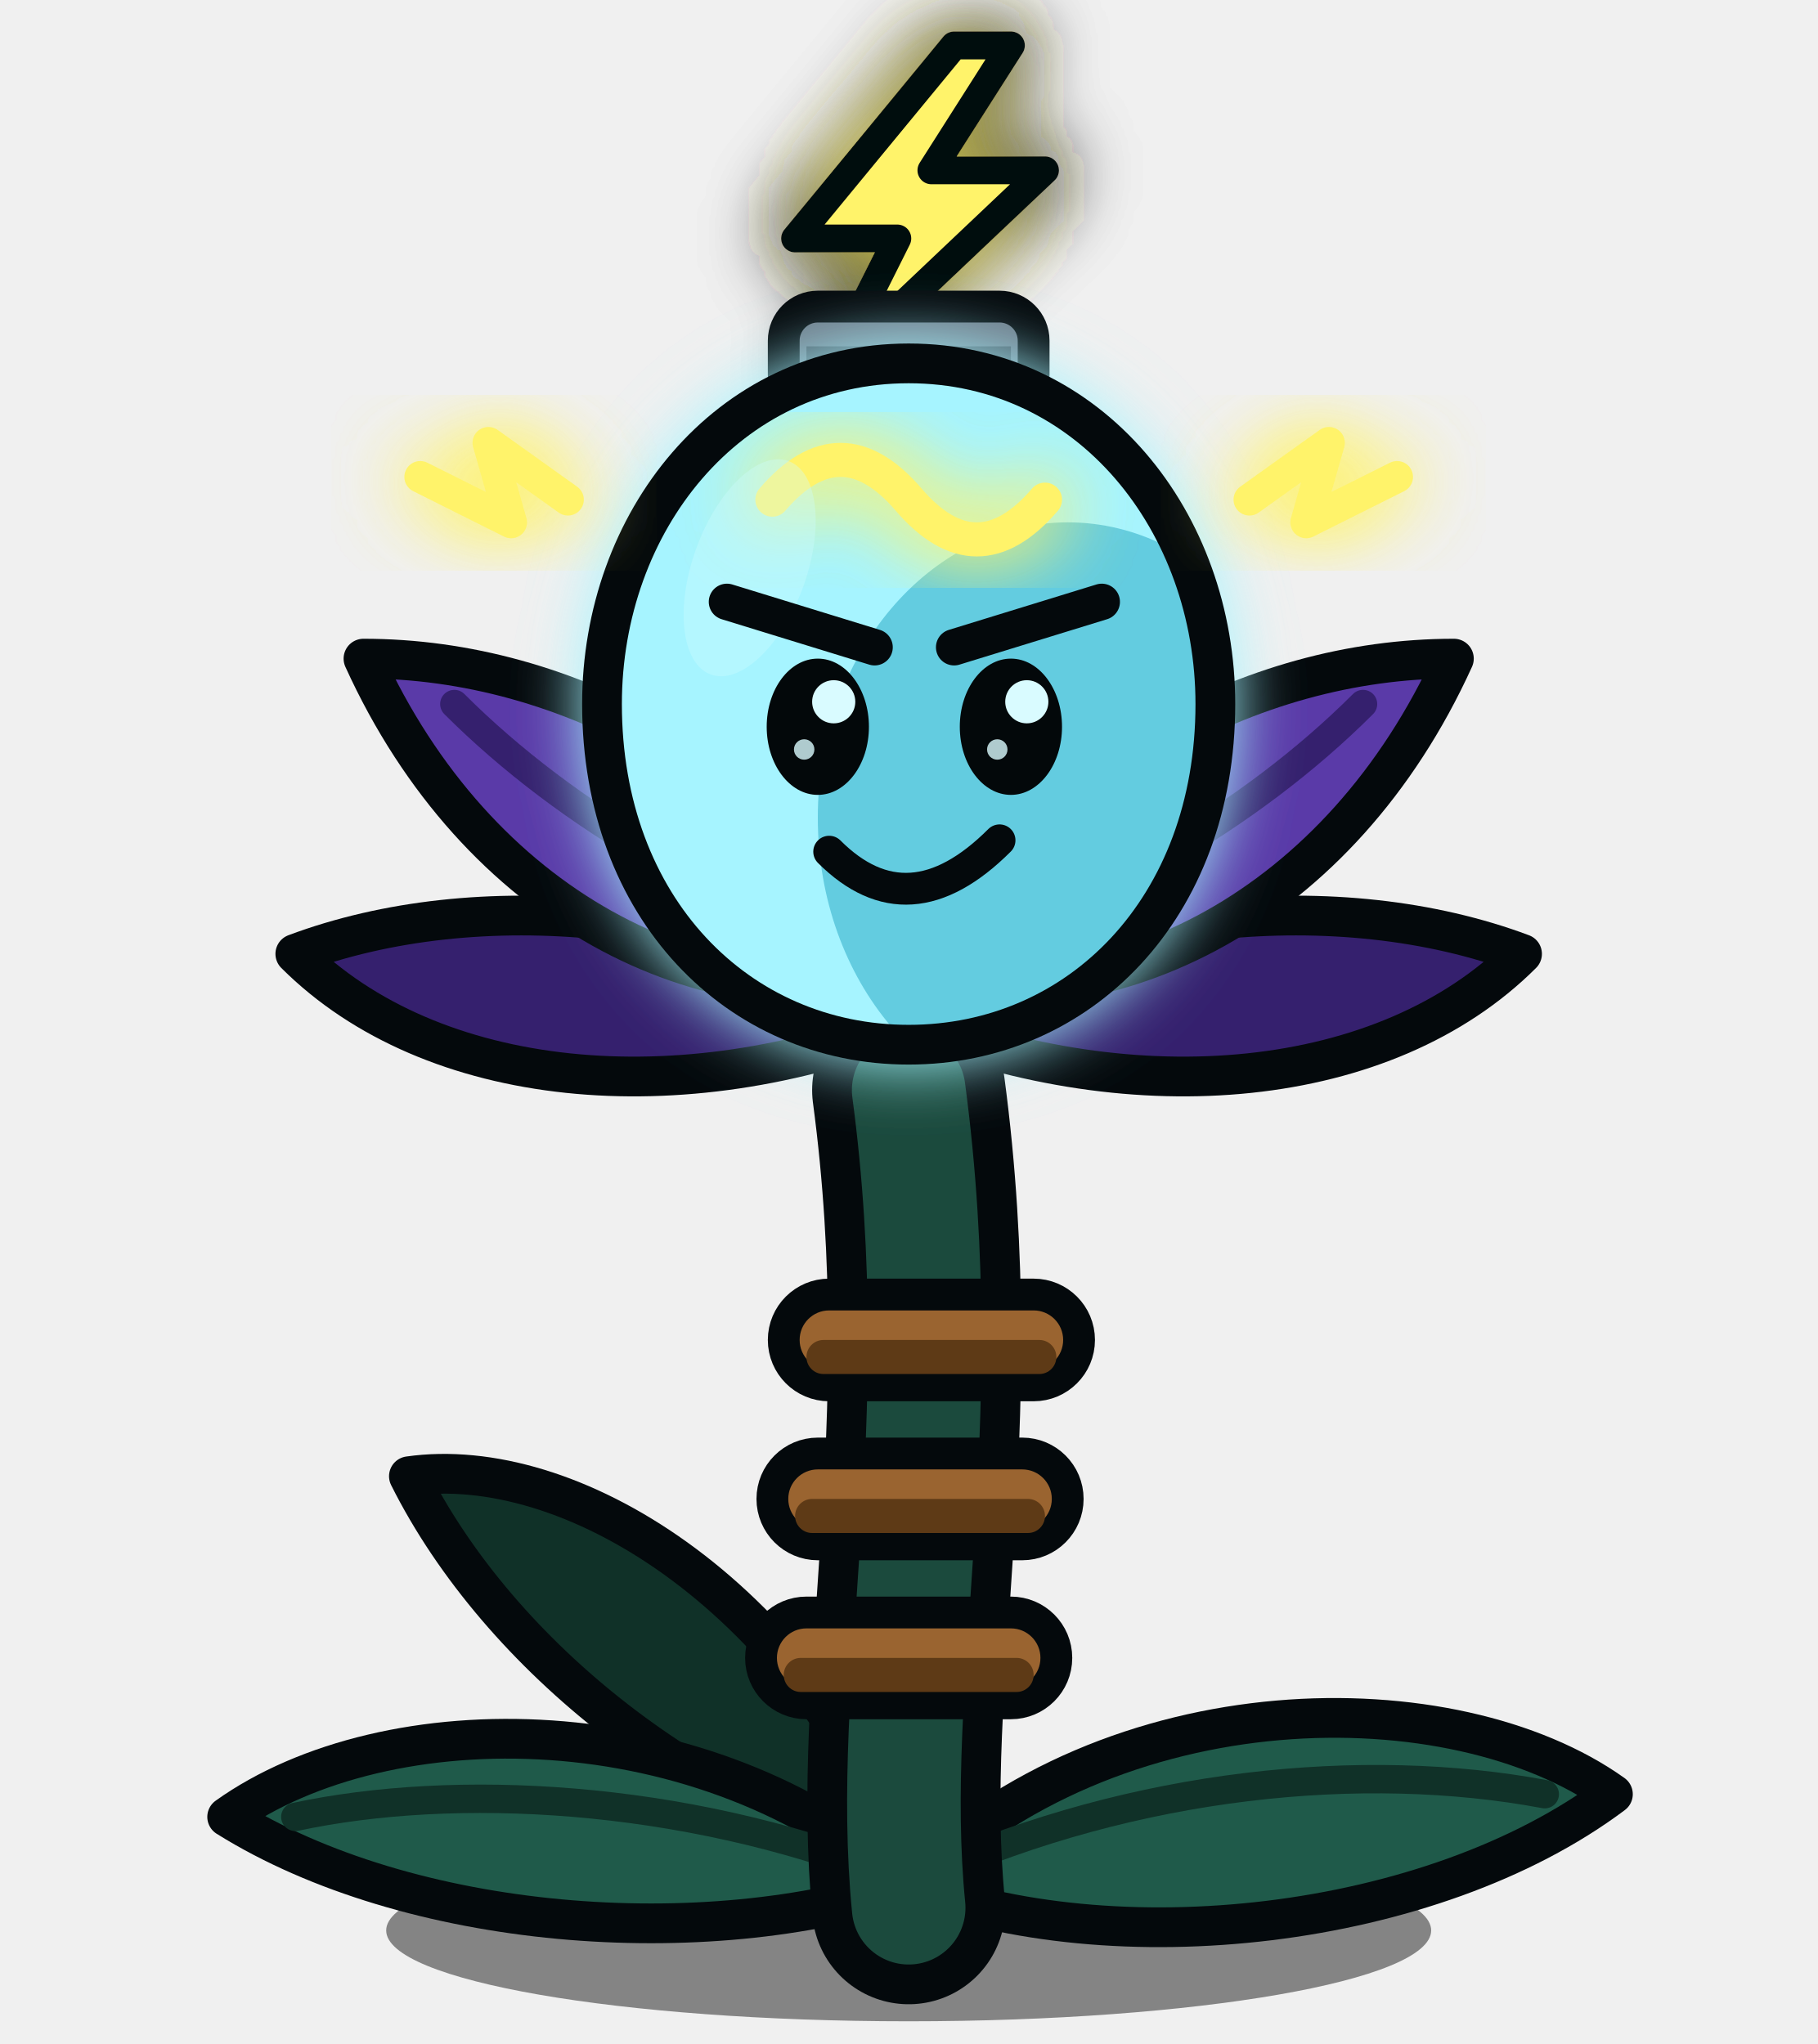
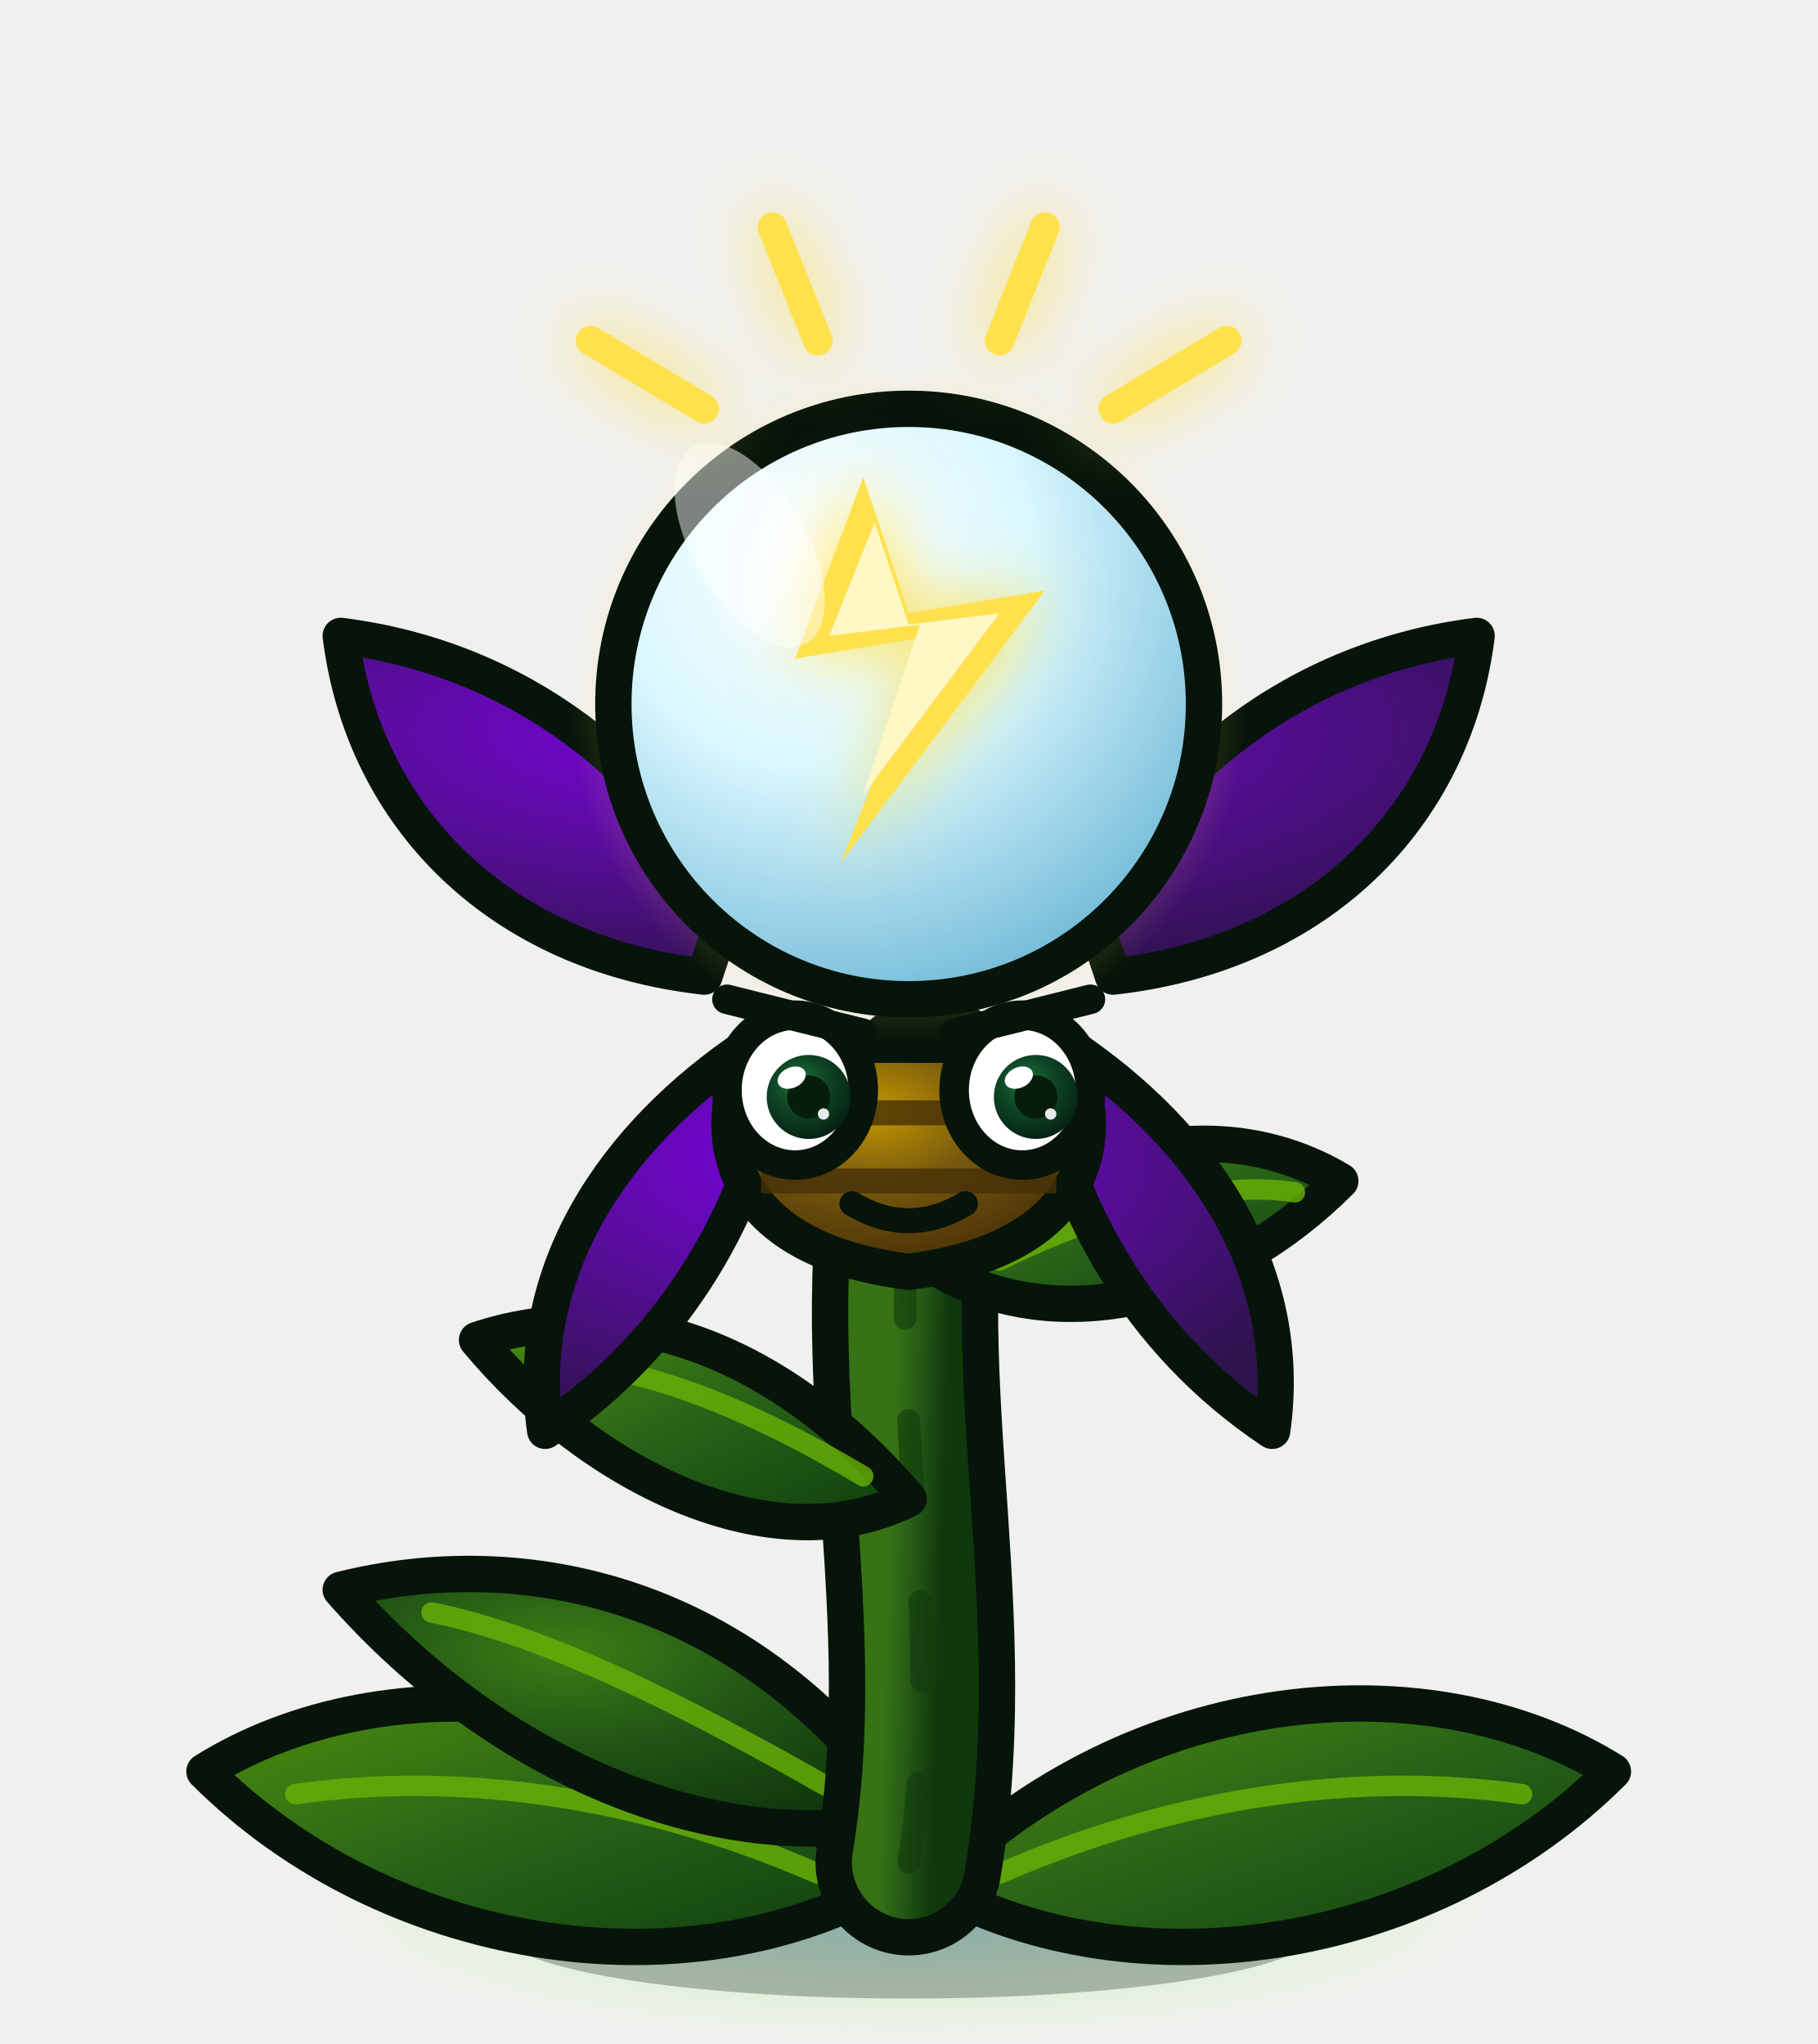
<svg xmlns="http://www.w3.org/2000/svg" viewBox="0 0 160 180" width="160" height="180">
  <defs>
-     <filter id="soft" x="-30%" y="-30%" width="160%" height="160%">
-       <feGaussianBlur stdDeviation="3.2" />
-     </filter>
-     <filter id="glow" x="-60%" y="-60%" width="220%" height="220%">
-       <feGaussianBlur stdDeviation="3.4" result="b" />
+     <radialGradient id="gChao" cx="50%" cy="50%" r="50%">
+       <stop offset="0" stop-color="#7fe0ff" stop-opacity="0.55" />
+       <stop offset="1" stop-color="#b8ff5a" stop-opacity="0" />
+     </radialGradient>
+     <filter id="glow" x="-50%" y="-50%" width="200%" height="200%">
+       <feGaussianBlur stdDeviation="3" result="b" />
      <feMerge>
-         <feMergeNode in="b" />
        <feMergeNode in="b" />
        <feMergeNode in="SourceGraphic" />
      </feMerge>
    </filter>
-     <clipPath id="cRim">
-       <polygon points="0,0 160,0 0,180" />
-     </clipPath>
-     <clipPath id="cBulb">
-       <path d="M80,32 C96,32 107,46 107,62 C107,80 95,92 80,92 C65,92 53,80 53,62 C53,46 64,32 80,32 Z" />
-     </clipPath>
+     <radialGradient id="gV" cx="38%" cy="28%" r="76%">
+       <stop offset="0" stop-color="#64a105" />
+       <stop offset="0.45" stop-color="#377215" />
+       <stop offset="1" stop-color="#144810" />
+     </radialGradient>
+     <radialGradient id="gE" cx="40%" cy="30%" r="75%">
+       <stop offset="0" stop-color="#3c7d15" />
+       <stop offset="0.45" stop-color="#235815" />
+       <stop offset="1" stop-color="#0f380c" />
+     </radialGradient>
+     <linearGradient id="gF" x1="0" y1="0" x2="1" y2="1">
+       <stop offset="0" stop-color="#4c8e0d" />
+       <stop offset="0.5" stop-color="#286217" />
+       <stop offset="1" stop-color="#0d3e0e" />
+     </linearGradient>
+     <linearGradient id="gC" x1="0" y1="0" x2="1" y2="1">
+       <stop offset="0" stop-color="#377215" />
+       <stop offset="0.5" stop-color="#235815" />
+       <stop offset="1" stop-color="#0f380c" />
+     </linearGradient>
+     <radialGradient id="gIris" cx="40%" cy="35%" r="70%">
+       <stop offset="0" stop-color="#1e7b37" />
+       <stop offset="0.45" stop-color="#0e4626" />
+       <stop offset="1" stop-color="#052012" />
+     </radialGradient>
+     <radialGradient id="gRx" cx="38%" cy="28%" r="76%">
+       <stop offset="0" stop-color="#7b00e3" />
+       <stop offset="0.45" stop-color="#5c0ca1" />
+       <stop offset="1" stop-color="#2f134f" />
+     </radialGradient>
+     <radialGradient id="gVd" cx="35%" cy="25%" r="80%">
+       <stop offset="0" stop-color="#ffffff" />
+       <stop offset="0.45" stop-color="#d9f7ff" />
+       <stop offset="1" stop-color="#6fb8d6" />
+     </radialGradient>
+     <radialGradient id="gCb" cx="40%" cy="30%" r="70%">
+       <stop offset="0" stop-color="#c49800" />
+       <stop offset="0.45" stop-color="#77580e" />
+       <stop offset="1" stop-color="#463006" />
+     </radialGradient>
+     <radialGradient id="gL" cx="50%" cy="50%" r="50%">
+       <stop offset="0" stop-color="#fff8c4" />
+       <stop offset="0.55" stop-color="#ffe14d" />
+       <stop offset="1" stop-color="#ffe14d" stop-opacity="0" />
+     </radialGradient>
  </defs>
-   <ellipse cx="80" cy="170" rx="46" ry="8" fill="rgba(0,0,0,0.45)" />
-   <path d="M80,164 C70,140 50,128 36,130 C44,146 62,160 80,164 Z" fill="#103128" stroke="#04090c" stroke-width="3.5" stroke-linejoin="round" />
-   <path d="M80,166 C62,150 34,150 20,160 C36,170 62,172 80,166 Z" fill="#1f5a4a" stroke="#04090c" stroke-width="3.5" stroke-linejoin="round" />
-   <path d="M78,165 C60,158 40,157 26,160" fill="none" stroke="#103128" stroke-width="2.5" stroke-linecap="round" />
-   <path d="M80,166 C98,148 128,148 142,158 C126,170 98,173 80,166 Z" fill="#1f5a4a" stroke="#04090c" stroke-width="3.5" stroke-linejoin="round" />
-   <path d="M82,165 C100,157 120,155 136,158" fill="none" stroke="#103128" stroke-width="2.5" stroke-linecap="round" />
-   <path d="M80,168 C78,148 84,126 80,96" fill="none" stroke="#04090c" stroke-width="17.0" stroke-linecap="round" stroke-linejoin="round" />
-   <path d="M80,168 C78,148 84,126 80,96" fill="none" stroke="#1b4a3d" stroke-width="10" stroke-linecap="round" stroke-linejoin="round" />
-   <rect x="67" y="142" width="26" height="8" rx="4" fill="#9a6430" stroke="#04090c" stroke-width="2.8" />
-   <rect x="69" y="146" width="22" height="3" rx="1.5" fill="#5e3a16" />
-   <rect x="68" y="128" width="26" height="8" rx="4" fill="#9a6430" stroke="#04090c" stroke-width="2.8" />
-   <rect x="70" y="132" width="22" height="3" rx="1.5" fill="#5e3a16" />
-   <rect x="69" y="114" width="26" height="8" rx="4" fill="#9a6430" stroke="#04090c" stroke-width="2.8" />
-   <rect x="71" y="118" width="22" height="3" rx="1.5" fill="#5e3a16" />
-   <path d="M80,90 C60,98 38,96 26,84 C42,78 64,80 80,90 Z" fill="#35206e" stroke="#04090c" stroke-width="3.5" stroke-linejoin="round" />
-   <path d="M80,90 C100,98 122,96 134,84 C118,78 96,80 80,90 Z" fill="#35206e" stroke="#04090c" stroke-width="3.5" stroke-linejoin="round" />
-   <path d="M80,86 C62,90 42,80 32,58 C50,58 68,68 80,86 Z" fill="#5a3aa8" stroke="#04090c" stroke-width="3.5" stroke-linejoin="round" />
-   <path d="M78,84 C64,80 50,72 40,62" fill="none" stroke="#35206e" stroke-width="2.5" stroke-linecap="round" />
-   <path d="M80,86 C98,90 118,80 128,58 C110,58 92,68 80,86 Z" fill="#5a3aa8" stroke="#04090c" stroke-width="3.5" stroke-linejoin="round" />
-   <path d="M82,84 C96,80 110,72 120,62" fill="none" stroke="#35206e" stroke-width="2.5" stroke-linecap="round" />
-   <polygon points="84,4 70,21 79,21 73,33 92,15 82,15 89,4" fill="#fff36b" stroke="#04090c" stroke-width="2.45" stroke-linejoin="round" filter="url(#glow)" />
-   <rect x="69" y="27" width="22" height="9" rx="3" fill="#6f7b88" stroke="#04090c" stroke-width="2.8" />
-   <path d="M71,31.5 L89,31.5" stroke="#47515c" stroke-width="2" />
-   <path d="M80,32 C96,32 107,46 107,62 C107,80 95,92 80,92 C65,92 53,80 53,62 C53,46 64,32 80,32 Z" fill="#a6f4ff" filter="url(#glow)" />
-   <g clip-path="url(#cBulb)">
-     <ellipse cx="94" cy="72" rx="22" ry="26" fill="#4cbfd6" opacity="0.75" />
-     <path d="M68,44 Q74,37 80,44 Q86,51 92,44" fill="none" stroke="#fff36b" stroke-width="3" stroke-linecap="round" filter="url(#glow)" />
-     <ellipse cx="66" cy="50" rx="5" ry="10" transform="rotate(20 66 50)" fill="#cffcff" opacity="0.35" />
-   </g>
-   <path d="M80,32 C96,32 107,46 107,62 C107,80 95,92 80,92 C65,92 53,80 53,62 C53,46 64,32 80,32 Z" fill="none" stroke="#04090c" stroke-width="3.5" />
-   <ellipse cx="72" cy="64" rx="4.5" ry="6" fill="#03080a" />
-   <circle cx="73.4" cy="61.8" r="1.9" fill="#d9fbff" />
-   <circle cx="70.8" cy="66" r="0.9" fill="#d9fbff" opacity="0.8" />
-   <ellipse cx="89" cy="64" rx="4.5" ry="6" fill="#03080a" />
-   <circle cx="90.4" cy="61.8" r="1.9" fill="#d9fbff" />
-   <circle cx="87.8" cy="66" r="0.9" fill="#d9fbff" opacity="0.8" />
-   <path d="M64,53 L77,57 M97,53 L84,57" stroke="#04090c" stroke-width="3.2" stroke-linecap="round" />
-   <path d="M73,75 Q80,82 88,74" fill="none" stroke="#04090c" stroke-width="2.8" stroke-linecap="round" />
-   <path d="M110,44 l7,-5 l-2,7 l8,-4" fill="none" stroke="#fff36b" stroke-width="2.8" stroke-linecap="round" stroke-linejoin="round" filter="url(#glow)" />
-   <path d="M50,44 l-7,-5 l2,7 l-8,-4" fill="none" stroke="#fff36b" stroke-width="2.8" stroke-linecap="round" stroke-linejoin="round" filter="url(#glow)" />
+   <ellipse cx="80" cy="168" rx="52" ry="12" fill="url(#gChao)" />
+   <ellipse cx="80" cy="170" rx="36" ry="6" fill="#06140a" opacity="0.28" />
+   <path d="M78,166 C60,148 34,146 18,156 C34,172 60,176 78,166 Z" fill="url(#gF)" stroke="#06140a" stroke-width="3.2" stroke-linejoin="round" />
+   <path d="M72,165 C56,158 40,156 26,158" fill="none" stroke="#69b206" stroke-width="1.8" stroke-linecap="round" opacity="0.8" />
+   <path d="M82,166 C100,148 126,146 142,156 C126,172 100,176 82,166 Z" fill="url(#gF)" stroke="#06140a" stroke-width="3.2" stroke-linejoin="round" />
+   <path d="M88,165 C104,158 120,156 134,158" fill="none" stroke="#69b206" stroke-width="1.8" stroke-linecap="round" opacity="0.8" />
+   <path d="M80,160 C66,140 46,136 30,140 C44,156 64,164 80,160 Z" fill="url(#gE)" stroke="#06140a" stroke-width="3.2" stroke-linejoin="round" />
+   <path d="M74,158 C60,150 48,144 38,142" fill="none" stroke="#69b206" stroke-width="1.8" stroke-linecap="round" opacity="0.8" />
+   <path d="M80,164 C84,140 76,118 82,96" fill="none" stroke="#06140a" stroke-width="16.4" stroke-linecap="round" stroke-linejoin="round" />
+   <path d="M80,164 C84,140 76,118 82,96" fill="none" stroke="url(#gC)" stroke-width="10" stroke-linecap="round" stroke-linejoin="round" />
+   <path d="M80,164 C84,140 76,118 82,96" fill="none" stroke="#0f380c" stroke-width="2" stroke-linecap="round" stroke-dasharray="7 9" opacity="0.6" />
+   <path d="M80,132 C68,118 54,114 42,118 C52,130 68,138 80,132 Z" fill="url(#gF)" stroke="#06140a" stroke-width="3.2" stroke-linejoin="round" />
+   <path d="M76,130 C66,124 56,120 48,120" fill="none" stroke="#69b206" stroke-width="1.8" stroke-linecap="round" opacity="0.8" />
+   <path d="M83,112 C94,100 108,98 118,104 C108,114 94,118 83,112 Z" fill="url(#gF)" stroke="#06140a" stroke-width="3.2" stroke-linejoin="round" />
+   <path d="M88,111 C98,106 108,104 114,105" fill="none" stroke="#69b206" stroke-width="1.8" stroke-linecap="round" opacity="0.8" />
+   <path d="M62,86 C44,84 32,72 30,56 C46,58 58,68 64,80 Z M98,86 C116,84 128,72 130,56 C114,58 102,68 96,80 Z" fill="url(#gRx)" stroke="#06140a" stroke-width="3.2" stroke-linejoin="round" />
+   <path d="M66,92 C54,100 46,112 48,126 C60,118 66,106 68,96 Z M94,92 C106,100 114,112 112,126 C100,118 94,106 92,96 Z" fill="url(#gRx)" stroke="#06140a" stroke-width="3.2" stroke-linejoin="round" />
+   <path d="M66,92 C62,100 64,110 80,112 C96,110 98,100 94,92 Z" fill="url(#gCb)" stroke="#06140a" stroke-width="3.2" stroke-linejoin="round" />
+   <path d="M66,98 L94,98 M67,104 L93,104" stroke="#463006" stroke-width="2.2" opacity="0.8" />
+   <circle cx="80" cy="62" r="30" fill="url(#gL)" opacity="0.45" />
+   <circle cx="80" cy="62" r="26" fill="url(#gVd)" stroke="#06140a" stroke-width="3.2" stroke-linejoin="round" />
+   <path d="M76,42 L70,58 L82,56 L74,76 L92,52 L80,54 Z" fill="#ffe14d" filter="url(#glow)" />
+   <path d="M77,46 L73,56 L81,55 L76,70 L88,54 L80,55 Z" fill="#fff8c4" />
+   <ellipse cx="66" cy="48" rx="5" ry="10" transform="rotate(-30 66 48)" fill="#ffffff" opacity="0.48" />
+   <path d="M88,30 L92,20 M98,36 L108,30 M62,36 L52,30 M72,30 L68,20" stroke="#ffe14d" stroke-width="2.6" stroke-linecap="round" filter="url(#glow)" />
+   <ellipse cx="70" cy="96" rx="6" ry="6.6" fill="#ffffff" stroke="#06140a" stroke-width="2.6" />
+   <circle cx="71.2" cy="96.6" r="3.7" fill="url(#gIris)" />
+   <circle cx="71.2" cy="96.6" r="1.9" fill="#061d0c" />
+   <ellipse cx="69.7" cy="94.9" rx="1.3" ry="0.9" transform="rotate(-25 69.7 94.9)" fill="#fff" />
+   <circle cx="72.5" cy="98.1" r="0.5" fill="#fff" opacity="0.9" />
+   <ellipse cx="90" cy="96" rx="6" ry="6.6" fill="#ffffff" stroke="#06140a" stroke-width="2.6" />
+   <circle cx="91.2" cy="96.6" r="3.7" fill="url(#gIris)" />
+   <circle cx="91.2" cy="96.6" r="1.9" fill="#061d0c" />
+   <ellipse cx="89.7" cy="94.9" rx="1.3" ry="0.9" transform="rotate(-25 89.7 94.9)" fill="#fff" />
+   <circle cx="92.5" cy="98.1" r="0.5" fill="#fff" opacity="0.9" />
+   <path d="M64,88 L76,91 M96,88 L84,91" stroke="#06140a" stroke-width="2.6" stroke-linecap="round" />
+   <path d="M75,106 Q80,109 85,106" fill="none" stroke="#06140a" stroke-width="2.2" stroke-linecap="round" />
</svg>
